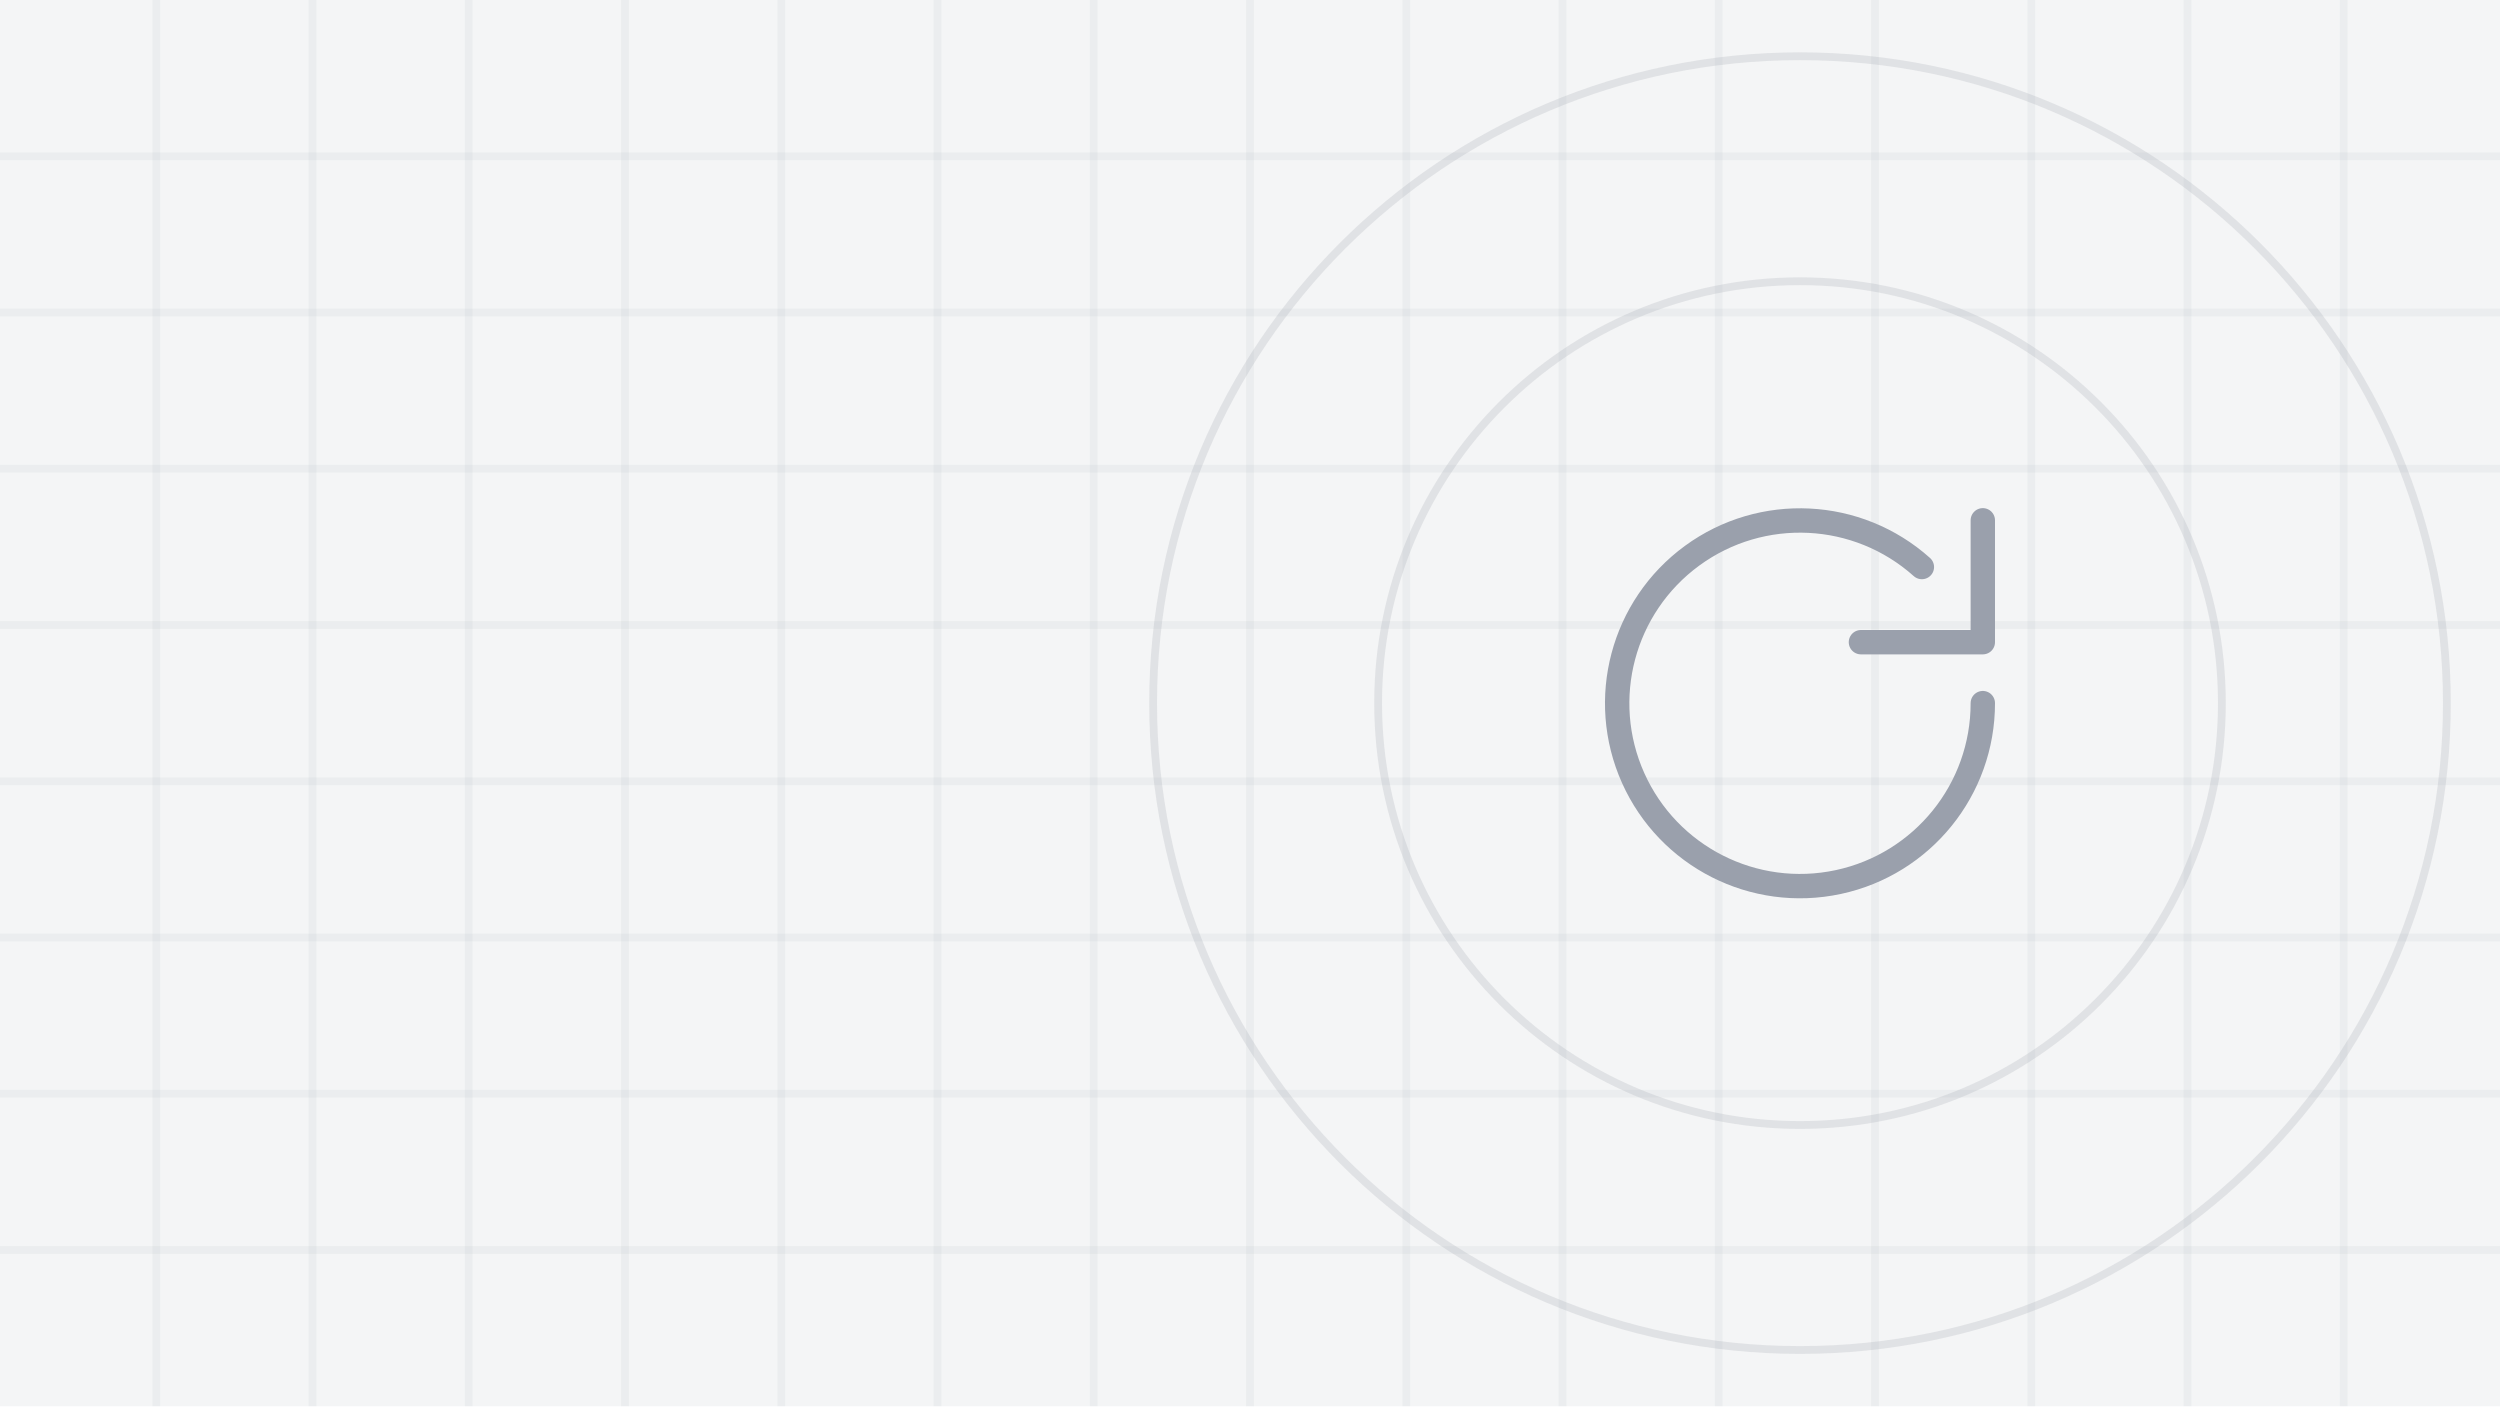
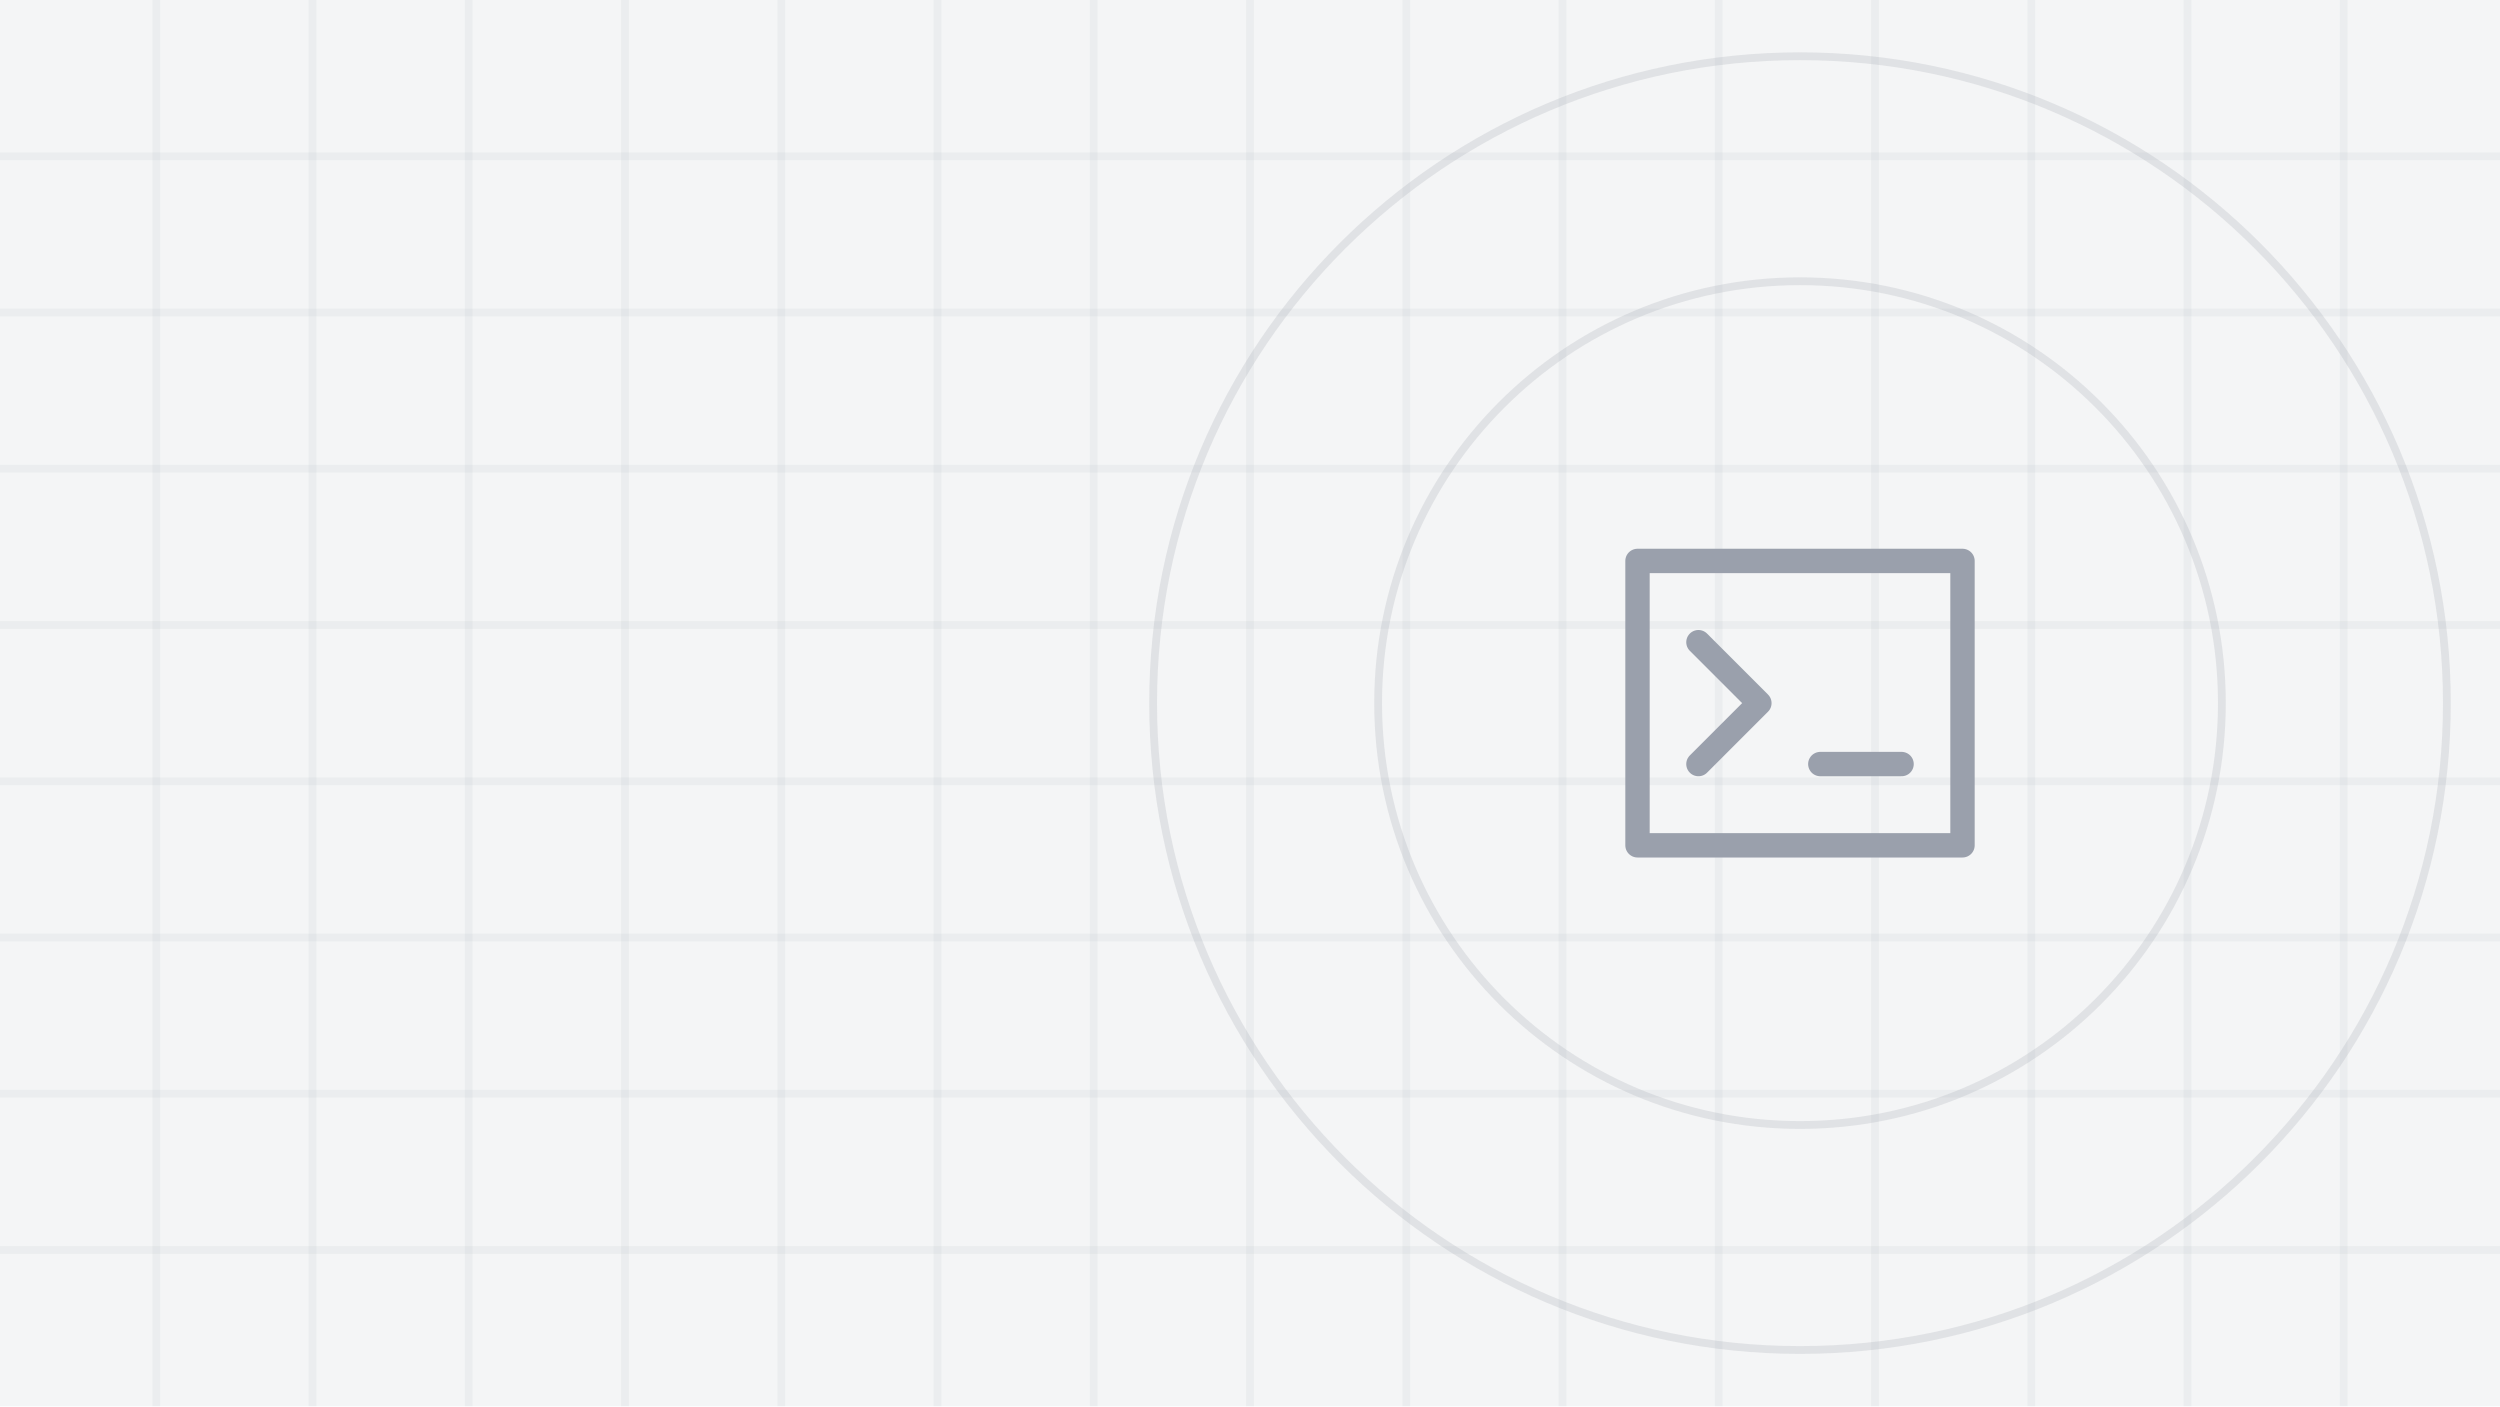
<svg xmlns="http://www.w3.org/2000/svg" viewBox="0 0 320 180" width="320" height="180">
  <rect width="320" height="180" fill="#8b909c" fill-opacity="0.09" />
  <g fill="none" stroke="#9aa0ac" stroke-opacity="0.10" stroke-width="1">
    <path d="M20 0V180" />
    <path d="M40 0V180" />
    <path d="M60 0V180" />
    <path d="M80 0V180" />
    <path d="M100 0V180" />
    <path d="M120 0V180" />
    <path d="M140 0V180" />
    <path d="M160 0V180" />
    <path d="M180 0V180" />
    <path d="M200 0V180" />
    <path d="M220 0V180" />
    <path d="M240 0V180" />
    <path d="M260 0V180" />
    <path d="M280 0V180" />
    <path d="M300 0V180" />
    <path d="M0 20H320" />
    <path d="M0 40H320" />
    <path d="M0 60H320" />
    <path d="M0 80H320" />
    <path d="M0 100H320" />
    <path d="M0 120H320" />
    <path d="M0 140H320" />
    <path d="M0 160H320" />
  </g>
  <g fill="none" stroke="#9aa0ac" stroke-opacity="0.22" stroke-width="1">
    <circle cx="230.4" cy="90" r="82.8" />
    <circle cx="230.4" cy="90" r="54" />
  </g>
  <g transform="translate(199.2 58.8) scale(2.6)" fill="none" stroke="#9aa0ac" stroke-width="1.2" stroke-linecap="round" stroke-linejoin="round">
-     <path d="M21 12a9 9 0 1 1-3-6.7" />
-     <path d="M21 3v6h-6" />
+     <path d="M4 5h16v14H4z" />
+     <path d="m7 9 3 3-3 3" />
+     <path d="M13 15h4" />
  </g>
</svg>
